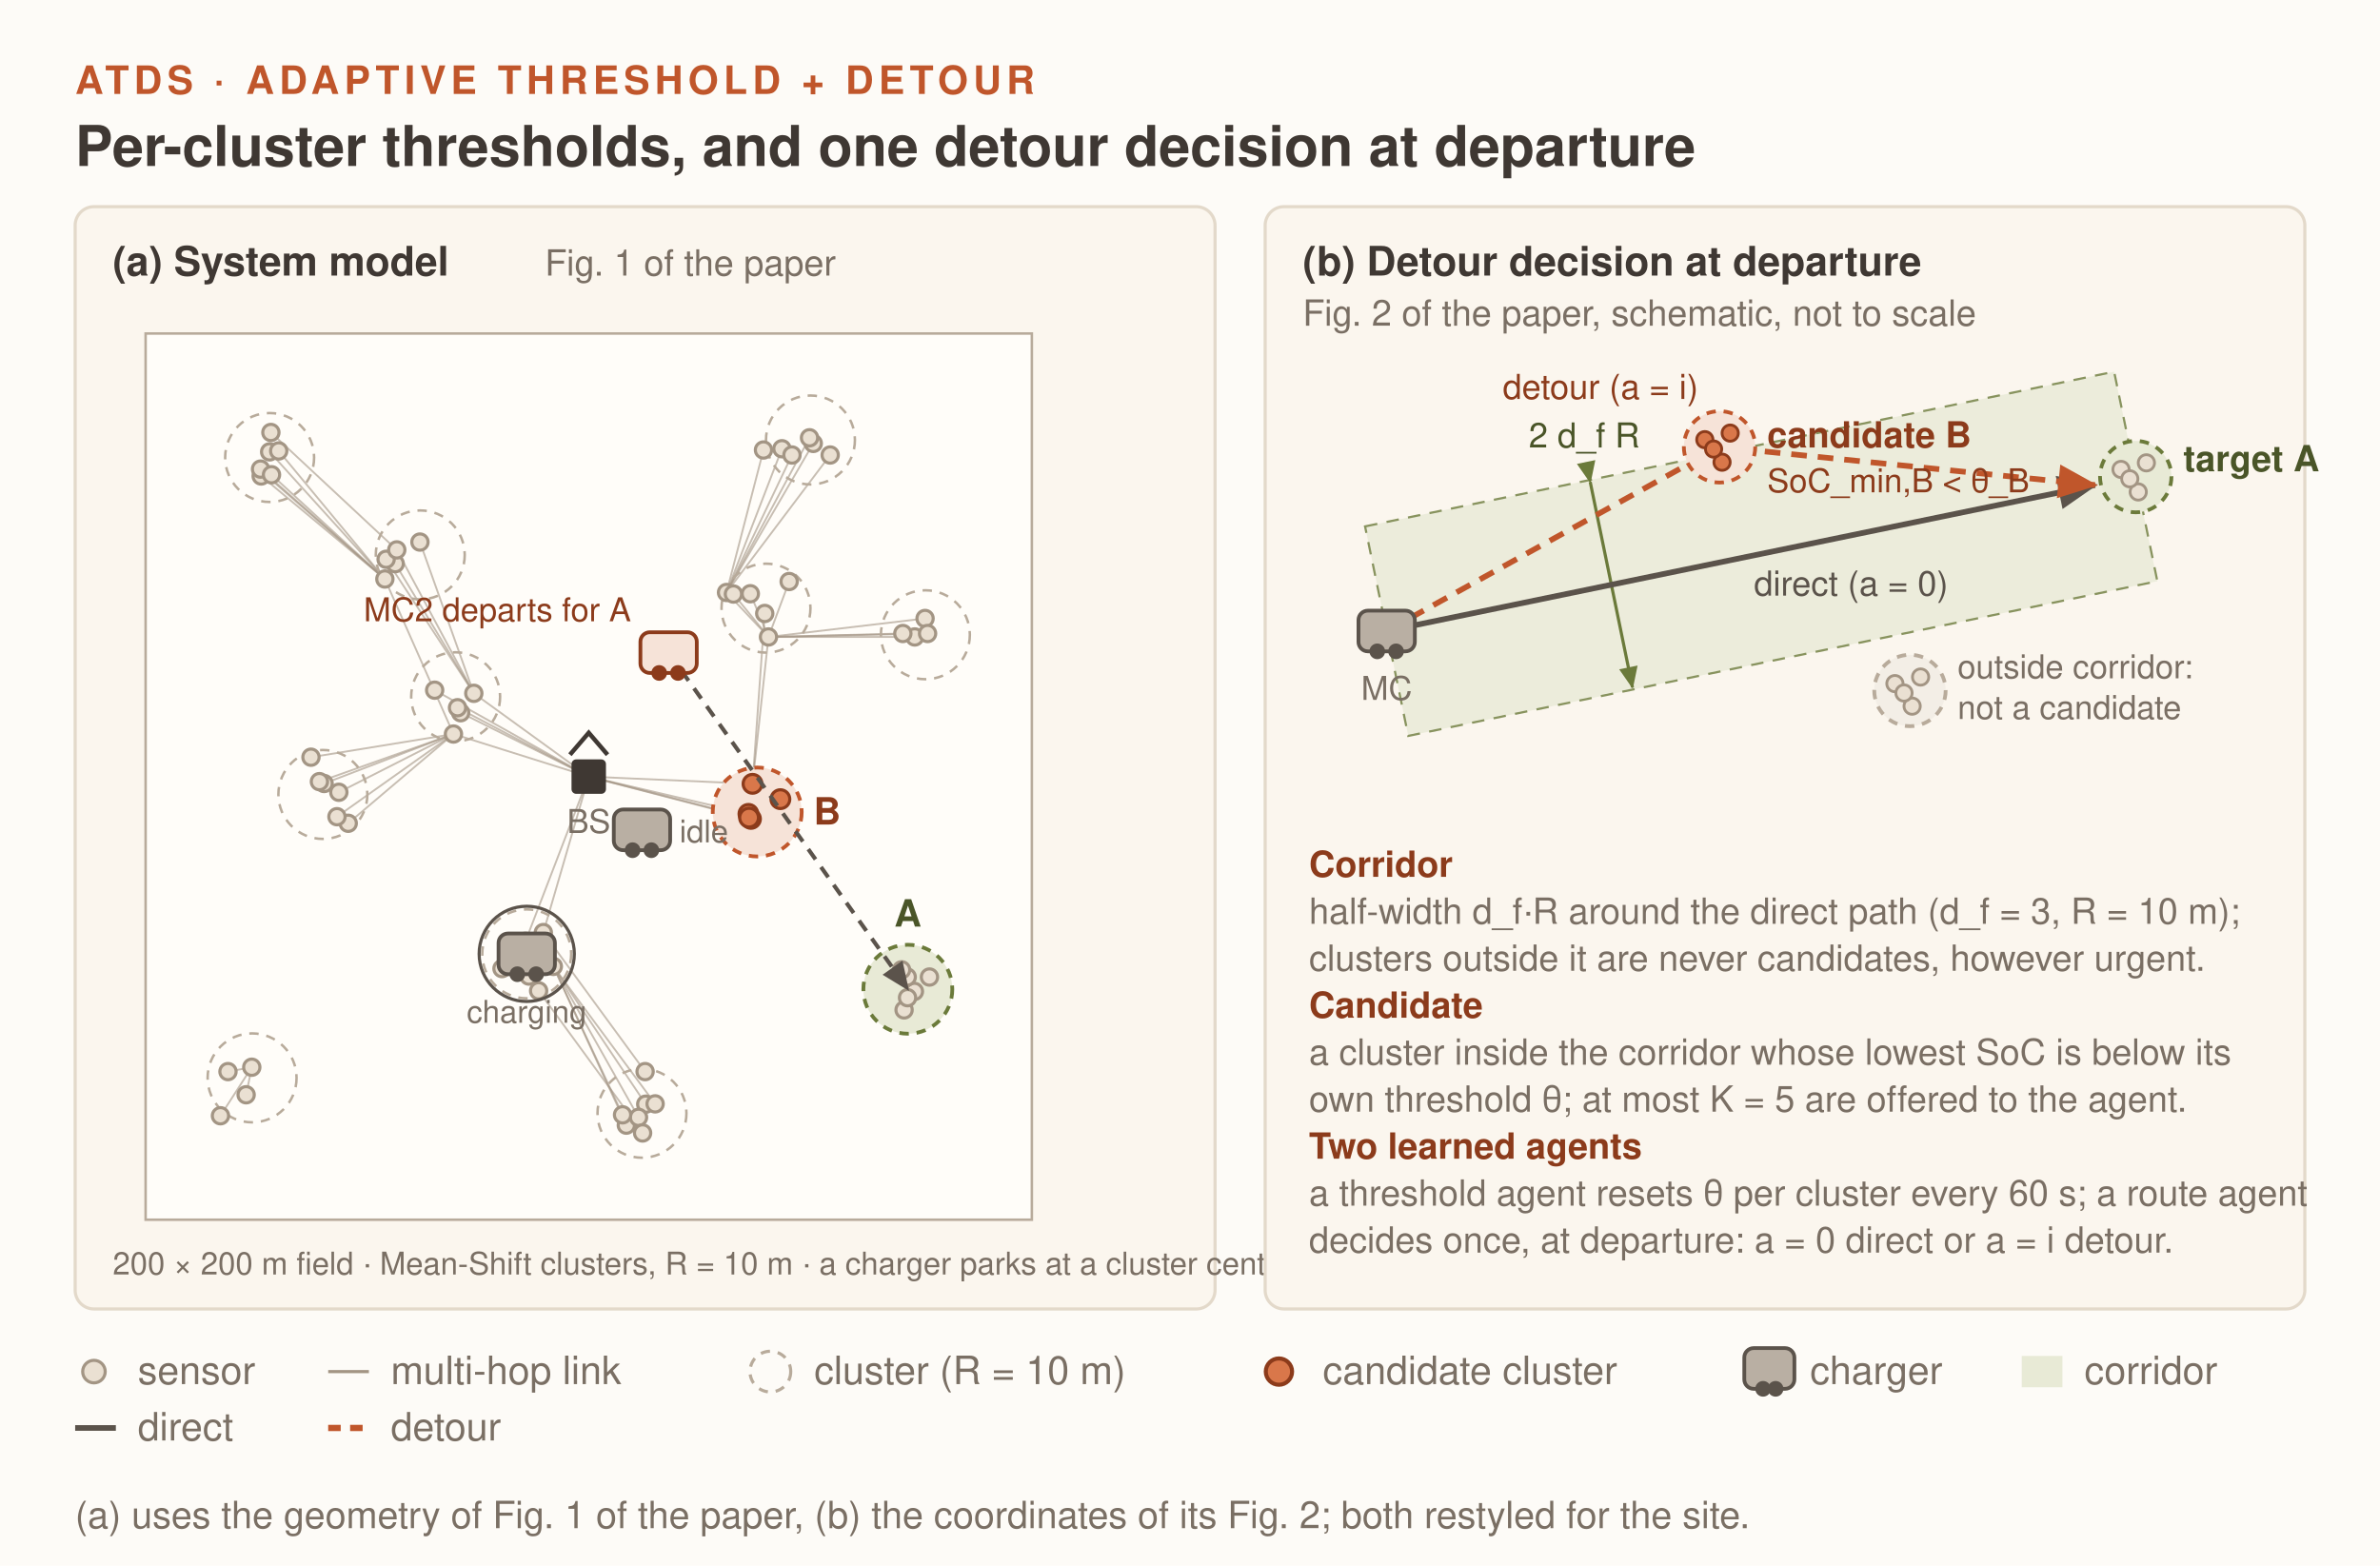
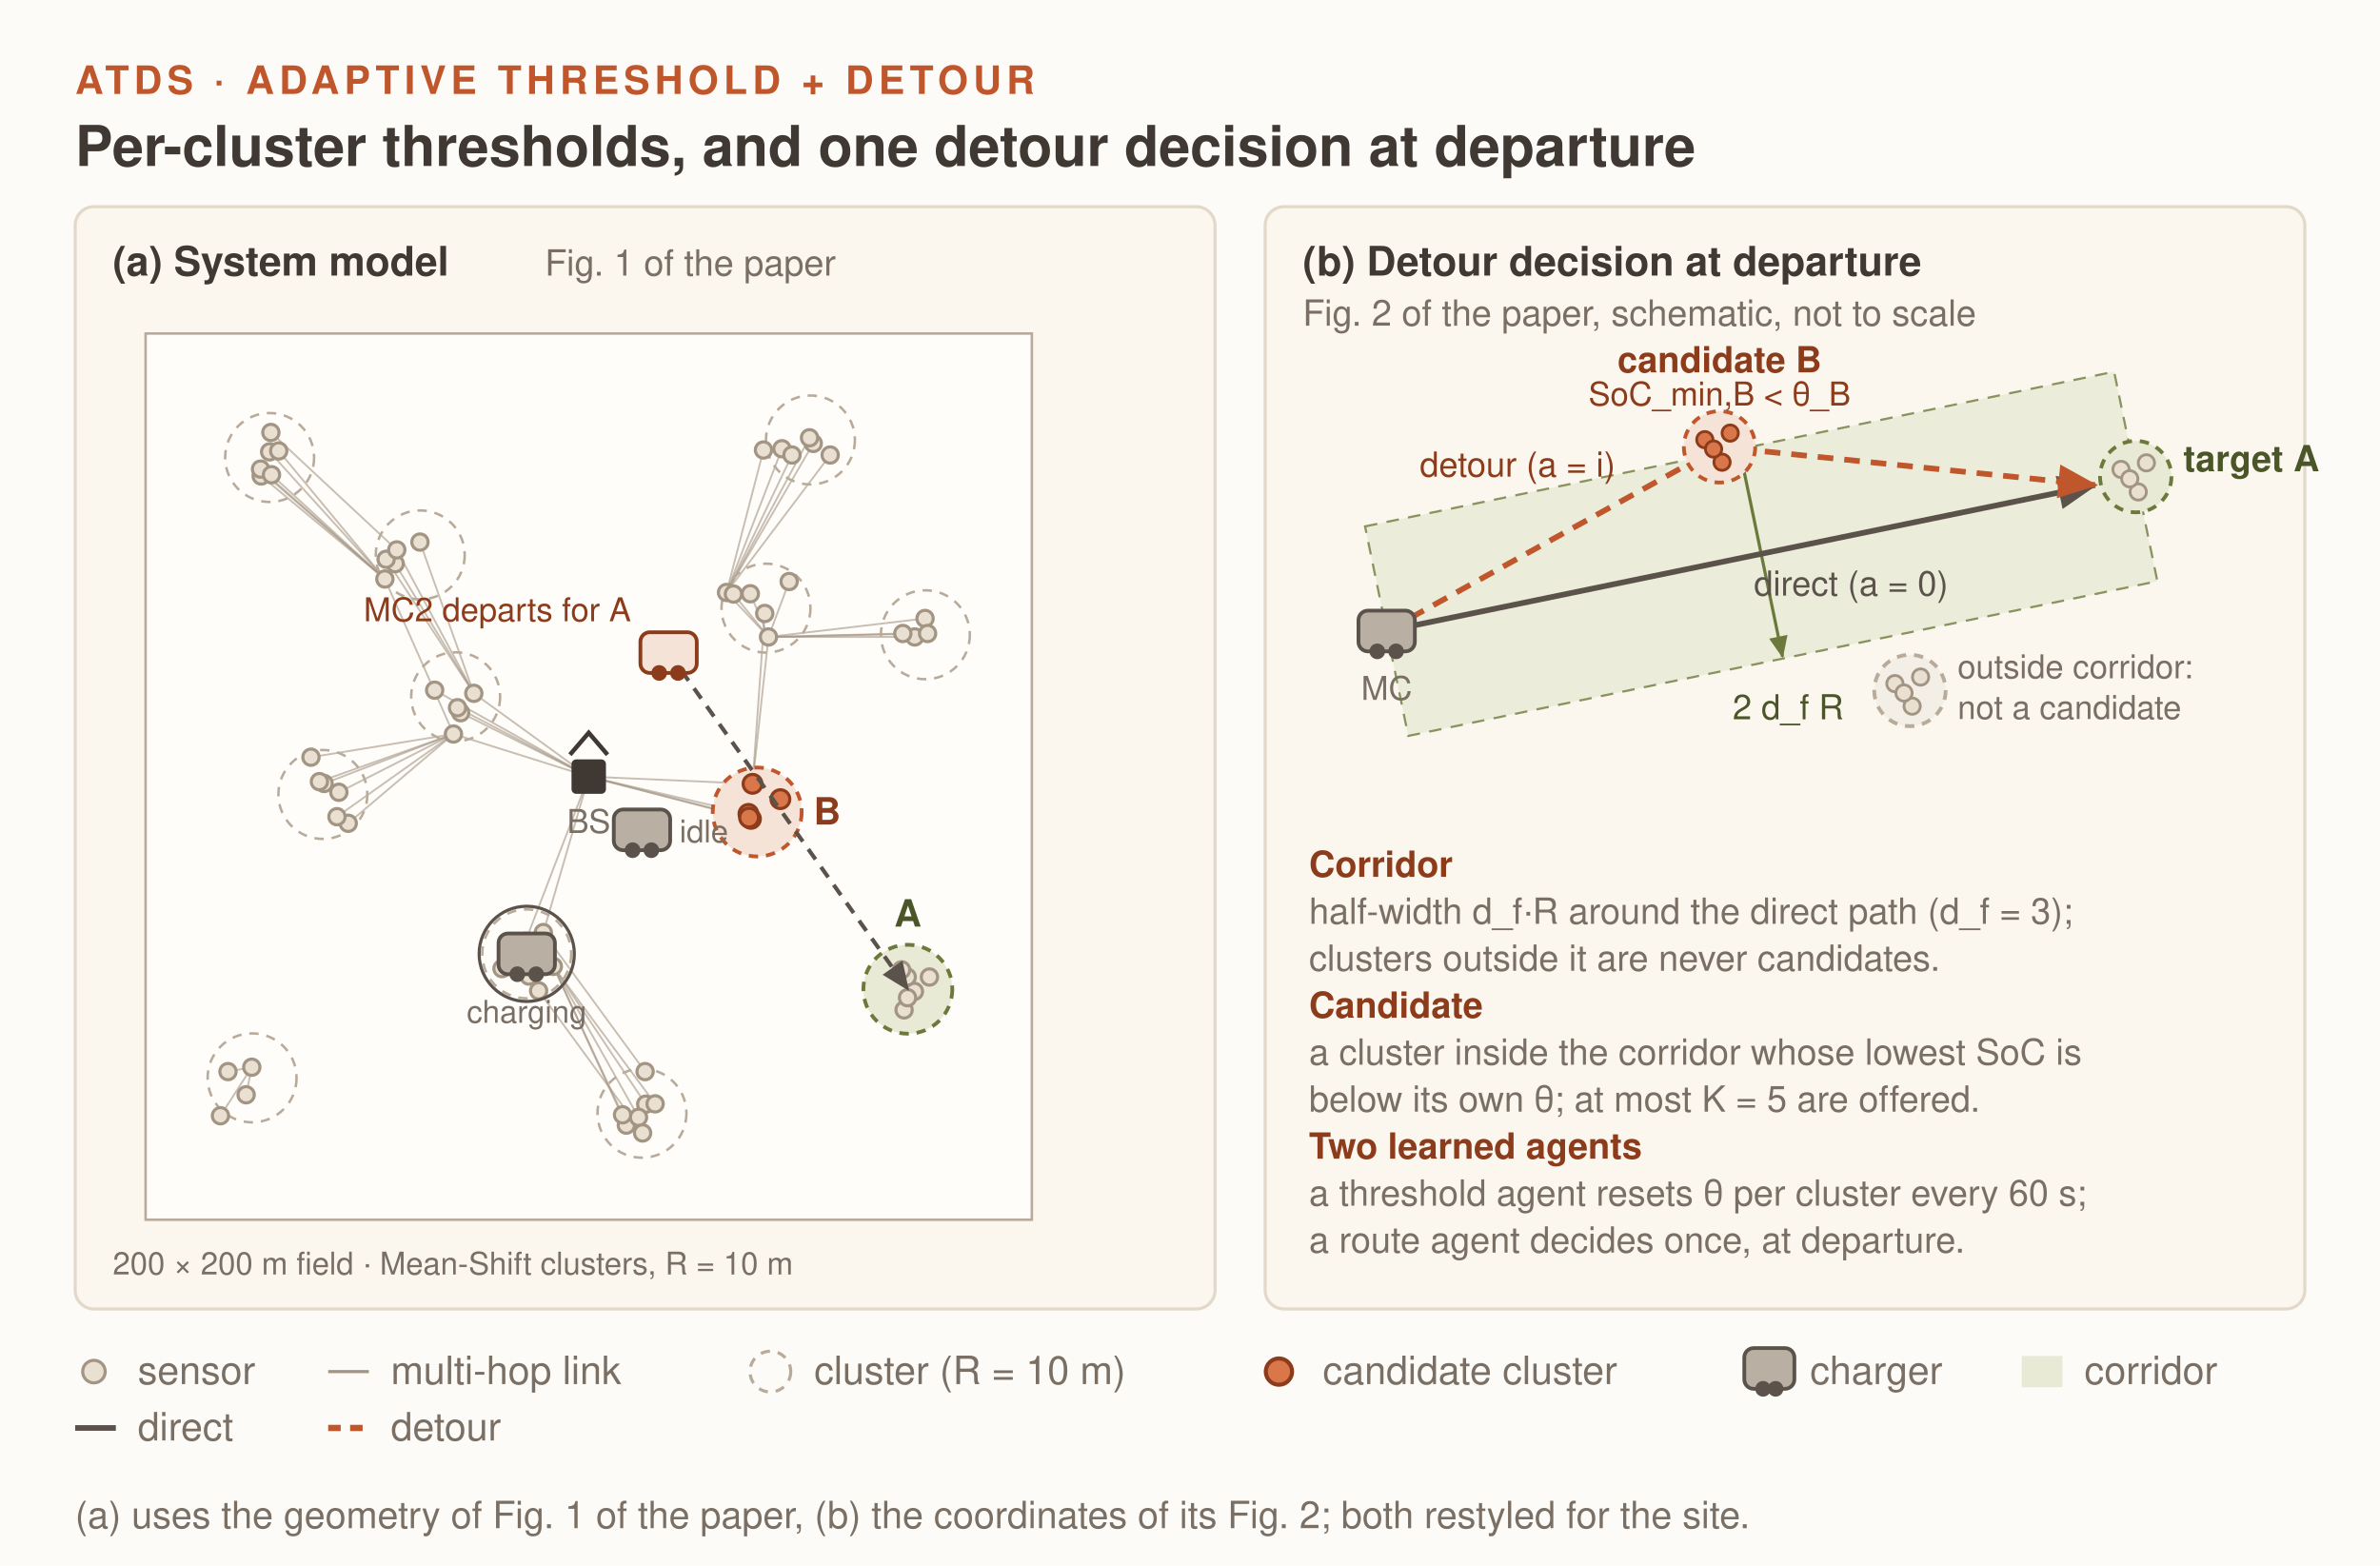
<svg xmlns="http://www.w3.org/2000/svg" viewBox="0 0 760 500" width="760" height="500" font-family="ui-sans-serif, system-ui, -apple-system, 'Segoe UI', Helvetica, Arial, sans-serif" role="img" aria-labelledby="t d">
  <rect width="760" height="500" fill="#FDFBF7" />
  <defs>
    <marker id="am" markerWidth="8" markerHeight="8" refX="6.5" refY="3" orient="auto">
      <path d="M0 0L7 3L0 6z" fill="#5B534B" />
    </marker>
    <marker id="aa" markerWidth="8" markerHeight="8" refX="6.5" refY="3" orient="auto">
      <path d="M0 0L7 3L0 6z" fill="#C0562B" />
    </marker>
    <marker id="at" markerWidth="8" markerHeight="8" refX="6.5" refY="3" orient="auto">
      <path d="M0 0L7 3L0 6z" fill="#6B7A3A" />
    </marker>
    <marker id="as" markerWidth="8" markerHeight="8" refX="6.5" refY="3" orient="auto">
      <path d="M0 0L7 3L0 6z" fill="#B7791F" />
    </marker>
    <marker id="ai" markerWidth="8" markerHeight="8" refX="3.5" refY="3" orient="auto-start-reverse">
      <path d="M0 0L7 3L0 6z" fill="#3F3833" />
    </marker>
  </defs>
  <text x="24" y="30" font-size="12.5" font-weight="700" fill="#C0562B" letter-spacing="1.6">ATDS · ADAPTIVE THRESHOLD + DETOUR</text>
  <text x="24" y="53" font-size="18" font-weight="700" fill="#3F3833">Per-cluster thresholds, and one detour decision at departure</text>
  <rect x="24" y="66" width="364" height="352" rx="6" fill="#FBF6EE" stroke="#E3D9CA" />
  <text x="36.0" y="88.0" font-size="13" fill="#3F3833" text-anchor="start" font-weight="700">(a) System model</text>
  <text x="174.0" y="88.0" font-size="11.5" fill="#7A6F64" text-anchor="start" font-weight="400">Fig. 1 of the paper</text>
  <rect x="46.5" y="106.5" width="283.0" height="283.0" fill="#FFFDF9" stroke="#B8AB9B" stroke-width=".8" />
  <path d="M144.8 234.4L188.0 248.0" stroke="#A39584" stroke-width=".6" opacity=".6" />
  <path d="M151.3 221.4L188.0 248.0" stroke="#A39584" stroke-width=".6" opacity=".6" />
  <path d="M147.1 227.6L188.0 248.0" stroke="#A39584" stroke-width=".6" opacity=".6" />
  <path d="M146.1 226.0L188.0 248.0" stroke="#A39584" stroke-width=".6" opacity=".6" />
  <path d="M173.5 297.8L188.0 248.0" stroke="#A39584" stroke-width=".6" opacity=".6" />
  <path d="M240.3 250.3L188.0 248.0" stroke="#A39584" stroke-width=".6" opacity=".6" />
  <path d="M239.0 259.9L188.0 248.0" stroke="#A39584" stroke-width=".6" opacity=".6" />
  <path d="M239.2 261.1L188.0 248.0" stroke="#A39584" stroke-width=".6" opacity=".6" />
  <path d="M239.8 261.5L188.0 248.0" stroke="#A39584" stroke-width=".6" opacity=".6" />
  <path d="M167.8 300.6L188.0 248.0" stroke="#A39584" stroke-width=".6" opacity=".6" />
  <path d="M138.8 220.4L188.0 248.0" stroke="#A39584" stroke-width=".6" opacity=".6" />
  <path d="M176.7 308.6L173.5 297.8" stroke="#A39584" stroke-width=".6" opacity=".6" />
  <path d="M249.2 255.2L240.3 250.3" stroke="#A39584" stroke-width=".6" opacity=".6" />
  <path d="M169.4 307.4L173.5 297.8" stroke="#A39584" stroke-width=".6" opacity=".6" />
  <path d="M164.7 305.8L173.5 297.8" stroke="#A39584" stroke-width=".6" opacity=".6" />
  <path d="M168.9 311.7L173.5 297.8" stroke="#A39584" stroke-width=".6" opacity=".6" />
  <path d="M160.3 309.3L173.5 297.8" stroke="#A39584" stroke-width=".6" opacity=".6" />
  <path d="M172.0 316.4L173.5 297.8" stroke="#A39584" stroke-width=".6" opacity=".6" />
  <path d="M245.4 203.4L240.3 250.3" stroke="#A39584" stroke-width=".6" opacity=".6" />
  <path d="M232.0 189.2L245.4 203.4" stroke="#A39584" stroke-width=".6" opacity=".6" />
  <path d="M234.2 189.7L245.4 203.4" stroke="#A39584" stroke-width=".6" opacity=".6" />
  <path d="M244.2 195.9L240.3 250.3" stroke="#A39584" stroke-width=".6" opacity=".6" />
  <path d="M239.6 189.6L245.4 203.4" stroke="#A39584" stroke-width=".6" opacity=".6" />
  <path d="M111.2 262.9L144.8 234.4" stroke="#A39584" stroke-width=".6" opacity=".6" />
  <path d="M108.2 253.0L144.8 234.4" stroke="#A39584" stroke-width=".6" opacity=".6" />
  <path d="M107.6 260.8L144.8 234.4" stroke="#A39584" stroke-width=".6" opacity=".6" />
  <path d="M103.5 250.2L144.8 234.4" stroke="#A39584" stroke-width=".6" opacity=".6" />
  <path d="M102.0 249.6L144.8 234.4" stroke="#A39584" stroke-width=".6" opacity=".6" />
  <path d="M99.3 241.8L144.8 234.4" stroke="#A39584" stroke-width=".6" opacity=".6" />
  <path d="M252.0 185.7L245.4 203.4" stroke="#A39584" stroke-width=".6" opacity=".6" />
  <path d="M122.9 184.9L144.8 234.4" stroke="#A39584" stroke-width=".6" opacity=".6" />
  <path d="M126.2 180.0L151.3 221.4" stroke="#A39584" stroke-width=".6" opacity=".6" />
  <path d="M134.1 173.1L151.3 221.4" stroke="#A39584" stroke-width=".6" opacity=".6" />
  <path d="M126.7 175.6L151.3 221.4" stroke="#A39584" stroke-width=".6" opacity=".6" />
  <path d="M123.3 178.6L151.3 221.4" stroke="#A39584" stroke-width=".6" opacity=".6" />
  <path d="M206.0 342.2L173.5 297.8" stroke="#A39584" stroke-width=".6" opacity=".6" />
  <path d="M206.2 352.6L176.7 308.6" stroke="#A39584" stroke-width=".6" opacity=".6" />
  <path d="M209.2 352.5L176.7 308.6" stroke="#A39584" stroke-width=".6" opacity=".6" />
  <path d="M198.8 356.0L176.7 308.6" stroke="#A39584" stroke-width=".6" opacity=".6" />
  <path d="M203.9 356.8L176.7 308.6" stroke="#A39584" stroke-width=".6" opacity=".6" />
  <path d="M288.3 202.3L245.4 203.4" stroke="#A39584" stroke-width=".6" opacity=".6" />
  <path d="M200.0 359.3L176.7 308.6" stroke="#A39584" stroke-width=".6" opacity=".6" />
  <path d="M292.1 203.4L245.4 203.4" stroke="#A39584" stroke-width=".6" opacity=".6" />
  <path d="M205.2 361.8L172.0 316.4" stroke="#A39584" stroke-width=".6" opacity=".6" />
  <path d="M296.2 202.3L245.4 203.4" stroke="#A39584" stroke-width=".6" opacity=".6" />
  <path d="M243.8 143.7L232.0 189.2" stroke="#A39584" stroke-width=".6" opacity=".6" />
  <path d="M295.4 197.5L245.4 203.4" stroke="#A39584" stroke-width=".6" opacity=".6" />
  <path d="M289.7 312.0L287.9 309.7" stroke="#A39584" stroke-width=".6" opacity=".6" />
  <path d="M249.7 143.3L232.0 189.2" stroke="#A39584" stroke-width=".6" opacity=".6" />
  <path d="M252.9 145.3L232.0 189.2" stroke="#A39584" stroke-width=".6" opacity=".6" />
  <path d="M289.8 318.6L287.9 309.7" stroke="#A39584" stroke-width=".6" opacity=".6" />
  <path d="M292.0 316.6L287.9 309.7" stroke="#A39584" stroke-width=".6" opacity=".6" />
  <path d="M288.7 322.5L287.9 309.7" stroke="#A39584" stroke-width=".6" opacity=".6" />
  <path d="M296.8 312.0L287.9 309.7" stroke="#A39584" stroke-width=".6" opacity=".6" />
  <path d="M259.7 141.6L232.0 189.2" stroke="#A39584" stroke-width=".6" opacity=".6" />
  <path d="M265.1 145.3L232.0 189.2" stroke="#A39584" stroke-width=".6" opacity=".6" />
  <path d="M258.5 139.8L232.0 189.2" stroke="#A39584" stroke-width=".6" opacity=".6" />
  <path d="M86.7 151.6L122.9 184.9" stroke="#A39584" stroke-width=".6" opacity=".6" />
  <path d="M84.5 151.4L122.9 184.9" stroke="#A39584" stroke-width=".6" opacity=".6" />
  <path d="M83.4 152.0L122.9 184.9" stroke="#A39584" stroke-width=".6" opacity=".6" />
  <path d="M89.0 144.0L122.9 184.9" stroke="#A39584" stroke-width=".6" opacity=".6" />
  <path d="M83.2 149.8L122.9 184.9" stroke="#A39584" stroke-width=".6" opacity=".6" />
  <path d="M86.1 144.3L122.9 184.9" stroke="#A39584" stroke-width=".6" opacity=".6" />
  <path d="M72.8 342.2L80.4 340.8" stroke="#A39584" stroke-width=".6" opacity=".6" />
  <path d="M78.6 349.6L80.4 340.8" stroke="#A39584" stroke-width=".6" opacity=".6" />
  <path d="M86.5 138.1L126.7 175.6" stroke="#A39584" stroke-width=".6" opacity=".6" />
  <path d="M70.4 356.3L80.4 340.8" stroke="#A39584" stroke-width=".6" opacity=".6" />
  <circle cx="86.1" cy="146.1" r="14.2" fill="none" stroke="#B8AB9B" stroke-width="0.8" stroke-dasharray="3 2.5" />
  <circle cx="134.2" cy="177.2" r="14.2" fill="none" stroke="#B8AB9B" stroke-width="0.8" stroke-dasharray="3 2.5" />
  <circle cx="258.8" cy="140.5" r="14.2" fill="none" stroke="#B8AB9B" stroke-width="0.8" stroke-dasharray="3 2.5" />
  <circle cx="295.5" cy="202.7" r="14.2" fill="none" stroke="#B8AB9B" stroke-width="0.8" stroke-dasharray="3 2.5" />
  <circle cx="103.1" cy="253.7" r="14.2" fill="none" stroke="#B8AB9B" stroke-width="0.8" stroke-dasharray="3 2.5" />
  <circle cx="168.2" cy="304.6" r="14.2" fill="none" stroke="#B8AB9B" stroke-width="0.8" stroke-dasharray="3 2.5" />
  <circle cx="241.8" cy="259.3" r="14.2" fill="#F6E3D8" stroke="#C0562B" stroke-width="1.2" stroke-dasharray="3 2.5" />
  <circle cx="289.9" cy="315.9" r="14.2" fill="#E8EAD6" stroke="#6B7A3A" stroke-width="1.2" stroke-dasharray="3 2.5" />
  <circle cx="80.5" cy="344.2" r="14.2" fill="none" stroke="#B8AB9B" stroke-width="0.8" stroke-dasharray="3 2.5" />
  <circle cx="205.0" cy="355.5" r="14.2" fill="none" stroke="#B8AB9B" stroke-width="0.8" stroke-dasharray="3 2.5" />
  <circle cx="145.5" cy="222.5" r="14.2" fill="none" stroke="#B8AB9B" stroke-width="0.8" stroke-dasharray="3 2.5" />
  <circle cx="244.6" cy="194.2" r="14.2" fill="none" stroke="#B8AB9B" stroke-width="0.8" stroke-dasharray="3 2.5" />
  <circle cx="86.1" cy="144.3" r="2.6" fill="#EAE0D2" stroke="#A39584" stroke-width="1" />
  <circle cx="84.5" cy="151.4" r="2.6" fill="#EAE0D2" stroke="#A39584" stroke-width="1" />
  <circle cx="83.4" cy="152.0" r="2.6" fill="#EAE0D2" stroke="#A39584" stroke-width="1" />
  <circle cx="86.5" cy="138.1" r="2.6" fill="#EAE0D2" stroke="#A39584" stroke-width="1" />
  <circle cx="83.2" cy="149.8" r="2.6" fill="#EAE0D2" stroke="#A39584" stroke-width="1" />
  <circle cx="89.0" cy="144.0" r="2.6" fill="#EAE0D2" stroke="#A39584" stroke-width="1" />
  <circle cx="86.7" cy="151.6" r="2.6" fill="#EAE0D2" stroke="#A39584" stroke-width="1" />
  <circle cx="134.1" cy="173.1" r="2.6" fill="#EAE0D2" stroke="#A39584" stroke-width="1" />
  <circle cx="126.2" cy="180.0" r="2.6" fill="#EAE0D2" stroke="#A39584" stroke-width="1" />
  <circle cx="122.9" cy="184.9" r="2.6" fill="#EAE0D2" stroke="#A39584" stroke-width="1" />
  <circle cx="123.3" cy="178.6" r="2.6" fill="#EAE0D2" stroke="#A39584" stroke-width="1" />
  <circle cx="126.7" cy="175.6" r="2.6" fill="#EAE0D2" stroke="#A39584" stroke-width="1" />
  <circle cx="259.7" cy="141.6" r="2.6" fill="#EAE0D2" stroke="#A39584" stroke-width="1" />
  <circle cx="243.8" cy="143.7" r="2.6" fill="#EAE0D2" stroke="#A39584" stroke-width="1" />
  <circle cx="258.5" cy="139.8" r="2.6" fill="#EAE0D2" stroke="#A39584" stroke-width="1" />
  <circle cx="249.7" cy="143.3" r="2.6" fill="#EAE0D2" stroke="#A39584" stroke-width="1" />
  <circle cx="252.9" cy="145.3" r="2.6" fill="#EAE0D2" stroke="#A39584" stroke-width="1" />
  <circle cx="265.1" cy="145.3" r="2.6" fill="#EAE0D2" stroke="#A39584" stroke-width="1" />
  <circle cx="295.4" cy="197.5" r="2.6" fill="#EAE0D2" stroke="#A39584" stroke-width="1" />
  <circle cx="292.1" cy="203.4" r="2.6" fill="#EAE0D2" stroke="#A39584" stroke-width="1" />
  <circle cx="296.2" cy="202.3" r="2.6" fill="#EAE0D2" stroke="#A39584" stroke-width="1" />
  <circle cx="288.3" cy="202.3" r="2.6" fill="#EAE0D2" stroke="#A39584" stroke-width="1" />
  <circle cx="111.2" cy="262.9" r="2.6" fill="#EAE0D2" stroke="#A39584" stroke-width="1" />
  <circle cx="108.2" cy="253.0" r="2.6" fill="#EAE0D2" stroke="#A39584" stroke-width="1" />
  <circle cx="99.3" cy="241.8" r="2.6" fill="#EAE0D2" stroke="#A39584" stroke-width="1" />
  <circle cx="107.6" cy="260.8" r="2.6" fill="#EAE0D2" stroke="#A39584" stroke-width="1" />
  <circle cx="103.5" cy="250.2" r="2.6" fill="#EAE0D2" stroke="#A39584" stroke-width="1" />
  <circle cx="102.0" cy="249.6" r="2.6" fill="#EAE0D2" stroke="#A39584" stroke-width="1" />
  <circle cx="167.8" cy="300.6" r="2.6" fill="#EAE0D2" stroke="#A39584" stroke-width="1" />
  <circle cx="176.7" cy="308.6" r="2.6" fill="#EAE0D2" stroke="#A39584" stroke-width="1" />
  <circle cx="169.4" cy="307.4" r="2.6" fill="#EAE0D2" stroke="#A39584" stroke-width="1" />
  <circle cx="168.9" cy="311.7" r="2.6" fill="#EAE0D2" stroke="#A39584" stroke-width="1" />
  <circle cx="164.7" cy="305.8" r="2.6" fill="#EAE0D2" stroke="#A39584" stroke-width="1" />
  <circle cx="173.5" cy="297.8" r="2.6" fill="#EAE0D2" stroke="#A39584" stroke-width="1" />
  <circle cx="160.3" cy="309.3" r="2.6" fill="#EAE0D2" stroke="#A39584" stroke-width="1" />
  <circle cx="172.0" cy="316.4" r="2.6" fill="#EAE0D2" stroke="#A39584" stroke-width="1" />
  <circle cx="239.0" cy="259.9" r="2.6" fill="#EAE0D2" stroke="#A39584" stroke-width="1" />
  <circle cx="249.2" cy="255.2" r="2.6" fill="#EAE0D2" stroke="#A39584" stroke-width="1" />
  <circle cx="239.8" cy="261.5" r="2.6" fill="#EAE0D2" stroke="#A39584" stroke-width="1" />
  <circle cx="240.3" cy="250.3" r="2.6" fill="#EAE0D2" stroke="#A39584" stroke-width="1" />
  <circle cx="239.2" cy="261.1" r="2.6" fill="#EAE0D2" stroke="#A39584" stroke-width="1" />
  <circle cx="292.0" cy="316.6" r="2.6" fill="#EAE0D2" stroke="#A39584" stroke-width="1" />
  <circle cx="288.7" cy="322.5" r="2.6" fill="#EAE0D2" stroke="#A39584" stroke-width="1" />
  <circle cx="289.8" cy="318.6" r="2.6" fill="#EAE0D2" stroke="#A39584" stroke-width="1" />
  <circle cx="296.8" cy="312.0" r="2.6" fill="#EAE0D2" stroke="#A39584" stroke-width="1" />
  <circle cx="289.7" cy="312.0" r="2.6" fill="#EAE0D2" stroke="#A39584" stroke-width="1" />
  <circle cx="287.9" cy="309.7" r="2.6" fill="#EAE0D2" stroke="#A39584" stroke-width="1" />
  <circle cx="80.4" cy="340.8" r="2.6" fill="#EAE0D2" stroke="#A39584" stroke-width="1" />
  <circle cx="72.8" cy="342.2" r="2.6" fill="#EAE0D2" stroke="#A39584" stroke-width="1" />
  <circle cx="70.4" cy="356.3" r="2.6" fill="#EAE0D2" stroke="#A39584" stroke-width="1" />
  <circle cx="78.6" cy="349.6" r="2.6" fill="#EAE0D2" stroke="#A39584" stroke-width="1" />
  <circle cx="206.0" cy="342.2" r="2.6" fill="#EAE0D2" stroke="#A39584" stroke-width="1" />
  <circle cx="200.0" cy="359.3" r="2.6" fill="#EAE0D2" stroke="#A39584" stroke-width="1" />
  <circle cx="206.2" cy="352.6" r="2.6" fill="#EAE0D2" stroke="#A39584" stroke-width="1" />
  <circle cx="203.9" cy="356.8" r="2.6" fill="#EAE0D2" stroke="#A39584" stroke-width="1" />
  <circle cx="209.2" cy="352.5" r="2.6" fill="#EAE0D2" stroke="#A39584" stroke-width="1" />
  <circle cx="198.8" cy="356.0" r="2.6" fill="#EAE0D2" stroke="#A39584" stroke-width="1" />
  <circle cx="205.2" cy="361.8" r="2.6" fill="#EAE0D2" stroke="#A39584" stroke-width="1" />
  <circle cx="147.1" cy="227.6" r="2.6" fill="#EAE0D2" stroke="#A39584" stroke-width="1" />
  <circle cx="151.3" cy="221.4" r="2.6" fill="#EAE0D2" stroke="#A39584" stroke-width="1" />
  <circle cx="146.1" cy="226.0" r="2.6" fill="#EAE0D2" stroke="#A39584" stroke-width="1" />
  <circle cx="144.8" cy="234.4" r="2.6" fill="#EAE0D2" stroke="#A39584" stroke-width="1" />
  <circle cx="138.8" cy="220.4" r="2.6" fill="#EAE0D2" stroke="#A39584" stroke-width="1" />
  <circle cx="232.0" cy="189.2" r="2.6" fill="#EAE0D2" stroke="#A39584" stroke-width="1" />
  <circle cx="234.2" cy="189.7" r="2.6" fill="#EAE0D2" stroke="#A39584" stroke-width="1" />
  <circle cx="239.6" cy="189.6" r="2.6" fill="#EAE0D2" stroke="#A39584" stroke-width="1" />
  <circle cx="245.4" cy="203.4" r="2.6" fill="#EAE0D2" stroke="#A39584" stroke-width="1" />
  <circle cx="252.0" cy="185.7" r="2.6" fill="#EAE0D2" stroke="#A39584" stroke-width="1" />
  <circle cx="244.2" cy="195.9" r="2.6" fill="#EAE0D2" stroke="#A39584" stroke-width="1" />
  <circle cx="239.0" cy="259.9" r="3.0" fill="#D9774A" stroke="#8C3B1B" stroke-width="1.0" />
  <circle cx="249.2" cy="255.2" r="3.0" fill="#D9774A" stroke="#8C3B1B" stroke-width="1.0" />
  <circle cx="239.8" cy="261.5" r="3.0" fill="#D9774A" stroke="#8C3B1B" stroke-width="1.0" />
  <circle cx="240.3" cy="250.3" r="3.0" fill="#D9774A" stroke="#8C3B1B" stroke-width="1.0" />
  <circle cx="239.2" cy="261.1" r="3.0" fill="#D9774A" stroke="#8C3B1B" stroke-width="1.0" />
  <path d="M213.5 208.4L289.9 315.9" stroke="#5B534B" stroke-width="1.3" stroke-dasharray="4 3" marker-end="url(#am)" />
  <rect x="182.5" y="242.5" width="11" height="11" rx="1.5" fill="#3F3833" />
  <path d="M182.0 241.0L188.0 234.0L194.0 241.0" fill="none" stroke="#3F3833" stroke-width="1.4" />
  <text x="188.0" y="266.0" font-size="10.5" fill="#7A6F64" text-anchor="middle" font-weight="400">BS</text>
  <rect x="196.0" y="258.5" width="18" height="13" rx="3" fill="#B9AFA3" stroke="#5B534B" stroke-width="1.2" />
  <circle cx="202.0" cy="271.5" r="2.5" fill="#5B534B" />
  <circle cx="208.0" cy="271.5" r="2.5" fill="#5B534B" />
  <rect x="204.5" y="201.9" width="18" height="13" rx="3" fill="#F6E3D8" stroke="#8C3B1B" stroke-width="1.2" />
  <circle cx="210.5" cy="214.9" r="2.5" fill="#8C3B1B" />
  <circle cx="216.5" cy="214.9" r="2.5" fill="#8C3B1B" />
  <rect x="159.2" y="298.1" width="18" height="13" rx="3" fill="#B9AFA3" stroke="#5B534B" stroke-width="1.2" />
  <circle cx="165.2" cy="311.1" r="2.5" fill="#5B534B" />
  <circle cx="171.2" cy="311.1" r="2.5" fill="#5B534B" />
  <circle cx="168.2" cy="304.6" r="15.2" fill="none" stroke="#5B534B" stroke-width="1" />
  <text x="201.5" y="198.4" font-size="10.5" fill="#8C3B1B" text-anchor="end" font-weight="400">MC2 departs for A</text>
  <text x="168.2" y="326.6" font-size="10" fill="#7A6F64" text-anchor="middle" font-weight="400">charging</text>
  <text x="217.0" y="269.0" font-size="10" fill="#7A6F64" text-anchor="start" font-weight="400">idle</text>
  <text x="289.9" y="295.9" font-size="12" fill="#4A5528" text-anchor="middle" font-weight="700">A</text>
  <text x="259.8" y="263.3" font-size="12" fill="#8C3B1B" text-anchor="start" font-weight="700">B</text>
-   <text x="36.0" y="407.0" font-size="10" fill="#7A6F64" text-anchor="start" font-weight="400">200 × 200 m field · Mean-Shift clusters, R = 10 m · a charger parks at a cluster centre</text>
+   <text x="36.0" y="407.0" font-size="10" fill="#7A6F64" text-anchor="start" font-weight="400">200 × 200 m field · Mean-Shift clusters, R = 10 m</text>
  <rect x="404" y="66" width="332" height="352" rx="6" fill="#FBF6EE" stroke="#E3D9CA" />
  <text x="416.0" y="88.0" font-size="13" fill="#3F3833" text-anchor="start" font-weight="700">(b) Detour decision at departure</text>
  <text x="416.0" y="104.0" font-size="11.5" fill="#7A6F64" text-anchor="start" font-weight="400">Fig. 2 of the paper, schematic, not to scale</text>
  <polygon points="435.9,168.1 675.1,118.7 688.9,185.6 449.7,235.0" fill="#E8EAD6" opacity=".8" stroke="#6B7A3A" stroke-width=".7" stroke-dasharray="4 3" />
-   <path d="M507.8 153.9L521.3 219.5" stroke="#6B7A3A" stroke-width="1" marker-start="url(#at)" marker-end="url(#at)" />
-   <text x="505.9" y="142.9" font-size="11" fill="#4A5528" text-anchor="middle" font-weight="400">2 d_f R</text>
+   <path d="M555.6 144.1L569.2 209.7" stroke="#6B7A3A" stroke-width="1" marker-start="url(#at)" marker-end="url(#at)" />
+   <text x="571.0" y="229.7" font-size="11" fill="#4A5528" text-anchor="middle" font-weight="400">2 d_f R</text>
  <path d="M442.8 201.5L669.0 154.9" stroke="#5B534B" stroke-width="1.8" marker-end="url(#am)" />
  <text x="591.1" y="190.2" font-size="11" fill="#5B534B" text-anchor="middle" font-weight="400">direct  (a = 0)</text>
  <path d="M442.8 201.5L549.1 142.7L669.0 154.9" fill="none" stroke="#C0562B" stroke-width="1.8" stroke-dasharray="5 3.5" marker-end="url(#aa)" />
-   <text x="511.1" y="127.4" font-size="11" fill="#8C3B1B" text-anchor="middle" font-weight="400">detour  (a = i)</text>
+   <text x="484.6" y="152.2" font-size="11" fill="#8C3B1B" text-anchor="middle" font-weight="400">detour  (a = i)</text>
  <circle cx="682.0" cy="152.2" r="11.4" fill="#E8EAD6" stroke="#6B7A3A" stroke-width="1.2" stroke-dasharray="3 2.5" />
  <circle cx="677.3" cy="149.9" r="2.6" fill="#EAE0D2" stroke="#A39584" stroke-width="0.9" />
  <circle cx="685.4" cy="147.8" r="2.6" fill="#EAE0D2" stroke="#A39584" stroke-width="0.9" />
  <circle cx="682.8" cy="157.1" r="2.6" fill="#EAE0D2" stroke="#A39584" stroke-width="0.9" />
  <circle cx="680.1" cy="152.9" r="2.6" fill="#EAE0D2" stroke="#A39584" stroke-width="0.9" />
  <circle cx="549.1" cy="142.7" r="11.4" fill="#F6E3D8" stroke="#C0562B" stroke-width="1.2" stroke-dasharray="3 2.5" />
  <circle cx="544.4" cy="140.4" r="2.6" fill="#D9774A" stroke="#8C3B1B" stroke-width="0.9" />
  <circle cx="552.5" cy="138.3" r="2.6" fill="#D9774A" stroke="#8C3B1B" stroke-width="0.9" />
  <circle cx="549.9" cy="147.6" r="2.6" fill="#D9774A" stroke="#8C3B1B" stroke-width="0.9" />
  <circle cx="547.2" cy="143.4" r="2.6" fill="#D9774A" stroke="#8C3B1B" stroke-width="0.9" />
  <circle cx="609.9" cy="220.5" r="11.4" fill="#F3EEE6" stroke="#B8AB9B" stroke-width="1.2" stroke-dasharray="3 2.5" />
  <circle cx="605.1" cy="218.3" r="2.6" fill="#EAE0D2" stroke="#A39584" stroke-width="0.9" />
  <circle cx="613.3" cy="216.2" r="2.6" fill="#EAE0D2" stroke="#A39584" stroke-width="0.9" />
  <circle cx="610.6" cy="225.5" r="2.6" fill="#EAE0D2" stroke="#A39584" stroke-width="0.9" />
  <circle cx="608.0" cy="221.3" r="2.6" fill="#EAE0D2" stroke="#A39584" stroke-width="0.9" />
  <text x="697.2" y="150.5" font-size="11.5" fill="#4A5528" text-anchor="start" font-weight="700">target A</text>
-   <text x="564.3" y="142.9" font-size="11.5" fill="#8C3B1B" text-anchor="start" font-weight="700">candidate B</text>
-   <text x="564.3" y="157.2" font-size="10.5" fill="#8C3B1B" text-anchor="start" font-weight="400">SoC_min,B &lt; θ_B</text>
+   <text x="549.1" y="118.9" font-size="11.5" fill="#8C3B1B" text-anchor="middle" font-weight="700">candidate B</text>
+   <text x="549.1" y="129.5" font-size="10.5" fill="#8C3B1B" text-anchor="middle" font-weight="400">SoC_min,B &lt; θ_B</text>
  <text x="625.1" y="216.6" font-size="10.5" fill="#7A6F64" text-anchor="start" font-weight="400">outside corridor:</text>
  <text x="625.1" y="229.6" font-size="10.5" fill="#7A6F64" text-anchor="start" font-weight="400">not a candidate</text>
  <rect x="433.8" y="195.0" width="18" height="13" rx="3" fill="#B9AFA3" stroke="#5B534B" stroke-width="1.2" />
  <circle cx="439.8" cy="208.0" r="2.5" fill="#5B534B" />
  <circle cx="445.8" cy="208.0" r="2.5" fill="#5B534B" />
  <text x="442.8" y="223.5" font-size="10.5" fill="#7A6F64" text-anchor="middle" font-weight="400">MC</text>
  <text x="418.0" y="280.0" font-size="11.5" fill="#8C3B1B" text-anchor="start" font-weight="700">Corridor</text>
-   <text x="418.0" y="295.0" font-size="11.5" fill="#7A6F64" text-anchor="start" font-weight="400">half-width d_f·R around the direct path (d_f = 3, R = 10 m);</text>
-   <text x="418.0" y="310.0" font-size="11.5" fill="#7A6F64" text-anchor="start" font-weight="400">clusters outside it are never candidates, however urgent.</text>
+   <text x="418.0" y="295.0" font-size="11.5" fill="#7A6F64" text-anchor="start" font-weight="400">half-width d_f·R around the direct path (d_f = 3);</text>
+   <text x="418.0" y="310.0" font-size="11.5" fill="#7A6F64" text-anchor="start" font-weight="400">clusters outside it are never candidates.</text>
  <text x="418.0" y="325.0" font-size="11.5" fill="#8C3B1B" text-anchor="start" font-weight="700">Candidate</text>
-   <text x="418.0" y="340.0" font-size="11.5" fill="#7A6F64" text-anchor="start" font-weight="400">a cluster inside the corridor whose lowest SoC is below its</text>
-   <text x="418.0" y="355.0" font-size="11.5" fill="#7A6F64" text-anchor="start" font-weight="400">own threshold θ; at most K = 5 are offered to the agent.</text>
+   <text x="418.0" y="340.0" font-size="11.5" fill="#7A6F64" text-anchor="start" font-weight="400">a cluster inside the corridor whose lowest SoC is</text>
+   <text x="418.0" y="355.0" font-size="11.5" fill="#7A6F64" text-anchor="start" font-weight="400">below its own θ; at most K = 5 are offered.</text>
  <text x="418.0" y="370.0" font-size="11.5" fill="#8C3B1B" text-anchor="start" font-weight="700">Two learned agents</text>
-   <text x="418.0" y="385.0" font-size="11.5" fill="#7A6F64" text-anchor="start" font-weight="400">a threshold agent resets θ per cluster every 60 s; a route agent</text>
-   <text x="418.0" y="400.0" font-size="11.5" fill="#7A6F64" text-anchor="start" font-weight="400">decides once, at departure: a = 0 direct or a = i detour.</text>
+   <text x="418.0" y="385.0" font-size="11.5" fill="#7A6F64" text-anchor="start" font-weight="400">a threshold agent resets θ per cluster every 60 s;</text>
+   <text x="418.0" y="400.0" font-size="11.5" fill="#7A6F64" text-anchor="start" font-weight="400">a route agent decides once, at departure.</text>
  <circle cx="30.0" cy="438.0" r="3.6" fill="#EAE0D2" stroke="#A39584" stroke-width="1" />
  <text x="44.0" y="442.0" font-size="12.5" fill="#7A6F64" text-anchor="start" font-weight="400">sensor</text>
  <path d="M104.8 438h13" stroke="#A39584" stroke-width="1" />
  <text x="124.8" y="442.0" font-size="12.5" fill="#7A6F64" text-anchor="start" font-weight="400">multi-hop link</text>
  <circle cx="246.0" cy="438" r="6.5" fill="none" stroke="#B8AB9B" stroke-width="1" stroke-dasharray="3 2.5" />
  <text x="260.0" y="442.0" font-size="12.5" fill="#7A6F64" text-anchor="start" font-weight="400">cluster (R = 10 m)</text>
  <circle cx="408.4" cy="438.0" r="4.2" fill="#D9774A" stroke="#8C3B1B" stroke-width="1.3" />
  <text x="422.4" y="442.0" font-size="12.5" fill="#7A6F64" text-anchor="start" font-weight="400">candidate cluster</text>
  <rect x="557.0" y="430.5" width="16" height="13" rx="3" fill="#B9AFA3" stroke="#5B534B" stroke-width="1.2" />
  <circle cx="563.0" cy="443.5" r="2.5" fill="#5B534B" />
  <circle cx="567.0" cy="443.5" r="2.5" fill="#5B534B" />
  <text x="578.0" y="442.0" font-size="12.5" fill="#7A6F64" text-anchor="start" font-weight="400">charger</text>
  <rect x="645.6" y="433" width="13" height="10" fill="#E8EAD6" />
  <text x="665.6" y="442.0" font-size="12.5" fill="#7A6F64" text-anchor="start" font-weight="400">corridor</text>
  <path d="M24 456h13" stroke="#5B534B" stroke-width="1.8" />
  <text x="44.0" y="460.0" font-size="12.5" fill="#7A6F64" text-anchor="start" font-weight="400">direct</text>
  <path d="M104.8 456h13" stroke="#C0562B" stroke-width="2" stroke-dasharray="4 3" />
  <text x="124.8" y="460.0" font-size="12.5" fill="#7A6F64" text-anchor="start" font-weight="400">detour</text>
  <text x="24.0" y="488.0" font-size="12" fill="#7A6F64" text-anchor="start" font-weight="400">(a) uses the geometry of Fig. 1 of the paper, (b) the coordinates of its Fig. 2; both restyled for the site.</text>
</svg>
